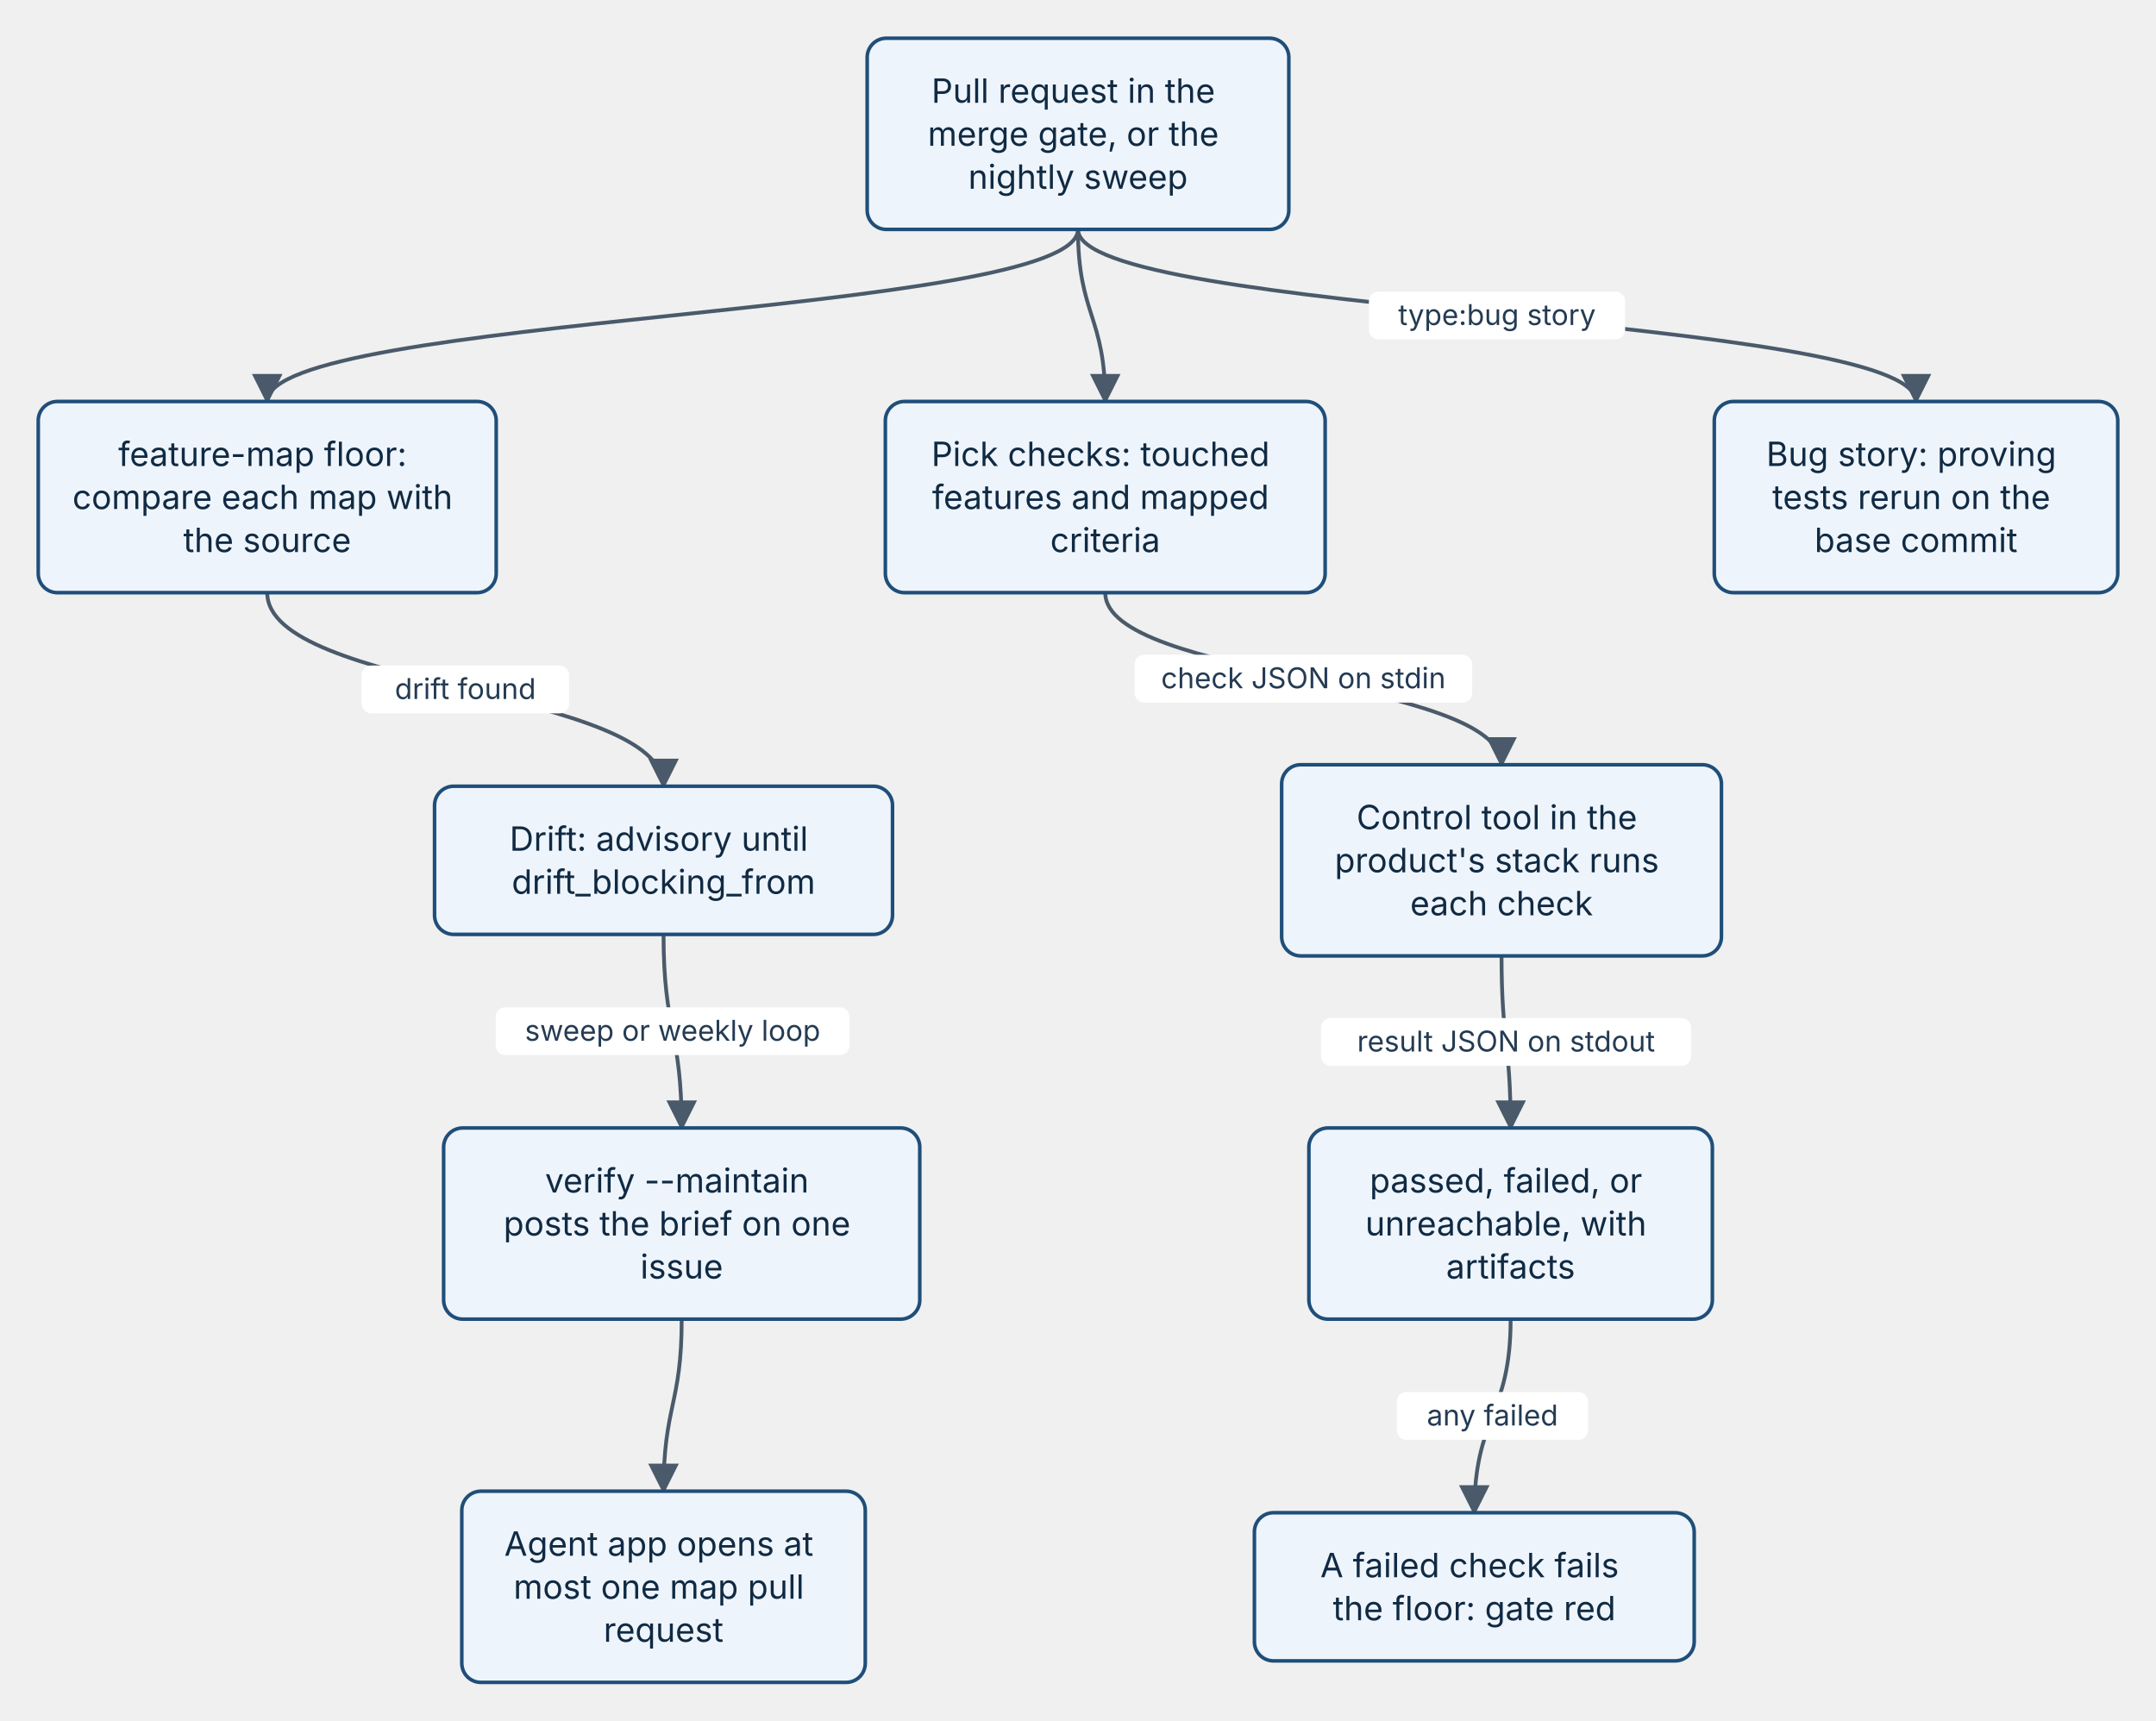
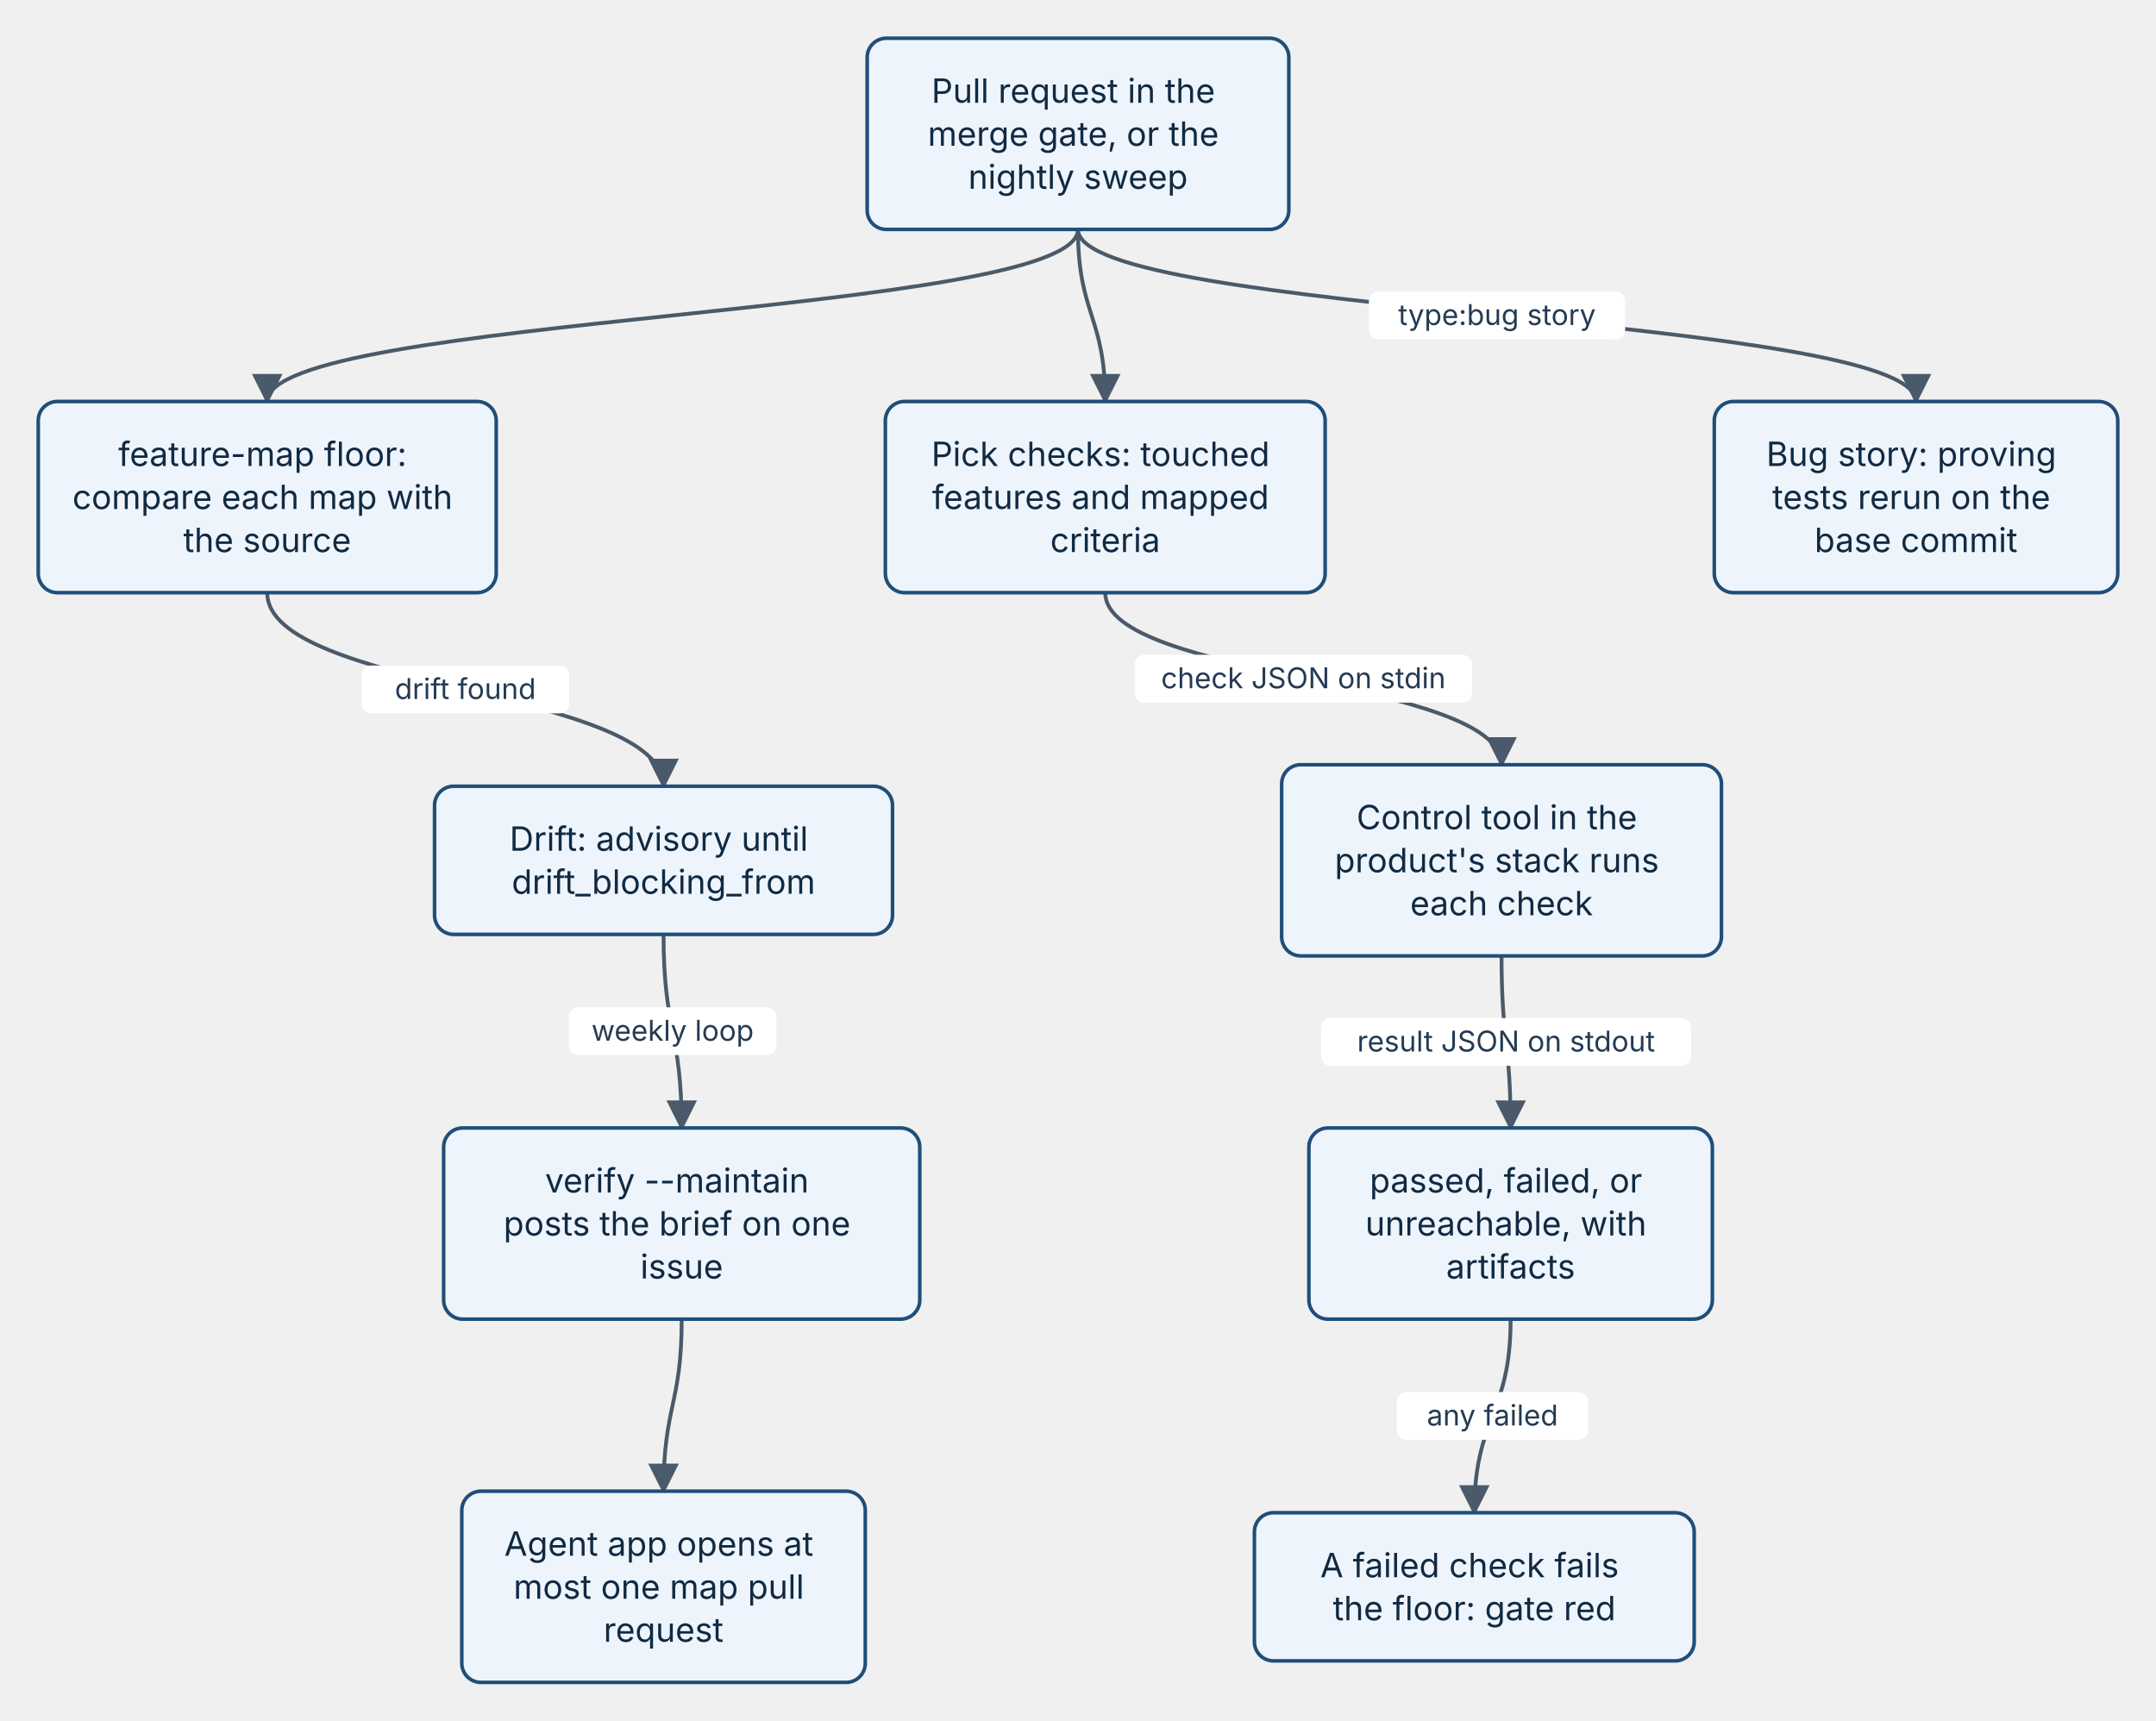
<svg xmlns="http://www.w3.org/2000/svg" viewBox="0 0 902 720" width="902" height="720" role="img" aria-labelledby="how-verify-maps-title how-verify-maps-desc" font-family="system-ui, -apple-system, 'Segoe UI', sans-serif">
  <defs>
    <marker id="how-verify-maps-arrow" viewBox="0 0 10 10" refX="9" refY="5" markerWidth="8" markerHeight="8" orient="auto-start-reverse">
      <path d="M0,0 L10,5 L0,10 z" fill="#4a5a6a" />
    </marker>
  </defs>
  <g class="edges">
    <g class="edge" data-from="run" data-to="map">
      <path d="M451.0,96.0 C451.0,132.0 111.8,132.0 111.8,168.0" fill="none" stroke="#4a5a6a" stroke-width="1.6" marker-end="url(#how-verify-maps-arrow)" />
    </g>
    <g class="edge" data-from="run" data-to="sel">
      <path d="M451.0,96.0 C451.0,132.0 462.4,132.0 462.4,168.0" fill="none" stroke="#4a5a6a" stroke-width="1.6" marker-end="url(#how-verify-maps-arrow)" />
    </g>
    <g class="edge" data-from="run" data-to="red">
      <path d="M451.0,96.0 C451.0,132.0 801.6,132.0 801.6,168.0" fill="none" stroke="#4a5a6a" stroke-width="1.6" marker-end="url(#how-verify-maps-arrow)" />
      <rect x="572.7" y="122.0" width="107.2" height="20" rx="4" fill="#ffffff" />
      <text x="626.3" y="136.0" text-anchor="middle" font-size="12" fill="#243b53">type:bug story</text>
    </g>
    <g class="edge" data-from="sel" data-to="ctl">
      <path d="M462.4,248.0 C462.4,284.0 628.2,284.0 628.2,320.0" fill="none" stroke="#4a5a6a" stroke-width="1.6" marker-end="url(#how-verify-maps-arrow)" />
      <rect x="474.7" y="274.0" width="141.2" height="20" rx="4" fill="#ffffff" />
      <text x="545.3" y="288.0" text-anchor="middle" font-size="12" fill="#243b53">check JSON on stdin</text>
    </g>
    <g class="edge" data-from="ctl" data-to="res">
      <path d="M628.2,400.0 C628.2,436.0 632.0,436.0 632.0,472.0" fill="none" stroke="#4a5a6a" stroke-width="1.6" marker-end="url(#how-verify-maps-arrow)" />
      <rect x="552.7" y="426.0" width="154.8" height="20" rx="4" fill="#ffffff" />
      <text x="630.1" y="440.0" text-anchor="middle" font-size="12" fill="#243b53">result JSON on stdout</text>
    </g>
    <g class="edge" data-from="res" data-to="gate">
      <path d="M632.0,552.0 C632.0,592.5 616.8,592.5 616.8,633.0" fill="none" stroke="#4a5a6a" stroke-width="1.6" marker-end="url(#how-verify-maps-arrow)" />
      <rect x="584.4" y="582.5" width="80.0" height="20" rx="4" fill="#ffffff" />
      <text x="624.4" y="596.5" text-anchor="middle" font-size="12" fill="#243b53">any failed</text>
    </g>
    <g class="edge" data-from="map" data-to="drift">
      <path d="M111.8,248.0 C111.8,288.5 277.6,288.5 277.6,329.0" fill="none" stroke="#4a5a6a" stroke-width="1.6" marker-end="url(#how-verify-maps-arrow)" />
      <rect x="151.3" y="278.5" width="86.8" height="20" rx="4" fill="#ffffff" />
      <text x="194.7" y="292.5" text-anchor="middle" font-size="12" fill="#243b53">drift found</text>
    </g>
    <g class="edge" data-from="drift" data-to="brief">
      <path d="M277.6,391.0 C277.6,431.5 285.2,431.5 285.2,472.0" fill="none" stroke="#4a5a6a" stroke-width="1.6" marker-end="url(#how-verify-maps-arrow)" />
-       <rect x="207.4" y="421.5" width="148.0" height="20" rx="4" fill="#ffffff" />
-       <text x="281.4" y="435.5" text-anchor="middle" font-size="12" fill="#243b53">sweep or weekly loop</text>
+       <rect x="238.0" y="421.5" width="86.8" height="20" rx="4" fill="#ffffff" />
+       <text x="281.4" y="435.5" text-anchor="middle" font-size="12" fill="#243b53">weekly loop</text>
    </g>
    <g class="edge" data-from="brief" data-to="app">
      <path d="M285.2,552.0 C285.2,588.0 277.6,588.0 277.6,624.0" fill="none" stroke="#4a5a6a" stroke-width="1.6" marker-end="url(#how-verify-maps-arrow)" />
    </g>
  </g>
  <g class="nodes">
    <g class="node" data-id="run" transform="translate(362.8,16.0)">
      <rect width="176.4" height="80.0" rx="8" fill="#eef4fb" stroke="#1f4e79" stroke-width="1.5" />
      <text text-anchor="middle" font-size="14" fill="#102a43">
        <tspan x="88.2" y="27.0">Pull request in the</tspan>
        <tspan x="88.2" y="45.0">merge gate, or the</tspan>
        <tspan x="88.2" y="63.0">nightly sweep</tspan>
      </text>
    </g>
    <g class="node" data-id="map" transform="translate(16.0,168.0)">
      <rect width="191.6" height="80.0" rx="8" fill="#eef4fb" stroke="#1f4e79" stroke-width="1.5" />
      <text text-anchor="middle" font-size="14" fill="#102a43">
        <tspan x="95.8" y="27.0">feature-map floor:</tspan>
        <tspan x="95.8" y="45.0">compare each map with</tspan>
        <tspan x="95.8" y="63.0">the source</tspan>
      </text>
    </g>
    <g class="node" data-id="sel" transform="translate(370.4,168.0)">
      <rect width="184.0" height="80.0" rx="8" fill="#eef4fb" stroke="#1f4e79" stroke-width="1.5" />
      <text text-anchor="middle" font-size="14" fill="#102a43">
        <tspan x="92.0" y="27.0">Pick checks: touched</tspan>
        <tspan x="92.0" y="45.0">features and mapped</tspan>
        <tspan x="92.0" y="63.0">criteria</tspan>
      </text>
    </g>
    <g class="node" data-id="ctl" transform="translate(536.2,320.0)">
      <rect width="184.0" height="80.0" rx="8" fill="#eef4fb" stroke="#1f4e79" stroke-width="1.5" />
      <text text-anchor="middle" font-size="14" fill="#102a43">
        <tspan x="92.0" y="27.0">Control tool in the</tspan>
        <tspan x="92.0" y="45.0">product's stack runs</tspan>
        <tspan x="92.0" y="63.0">each check</tspan>
      </text>
    </g>
    <g class="node" data-id="res" transform="translate(547.6,472.0)">
      <rect width="168.8" height="80.0" rx="8" fill="#eef4fb" stroke="#1f4e79" stroke-width="1.5" />
      <text text-anchor="middle" font-size="14" fill="#102a43">
        <tspan x="84.4" y="27.0">passed, failed, or</tspan>
        <tspan x="84.4" y="45.0">unreachable, with</tspan>
        <tspan x="84.4" y="63.0">artifacts</tspan>
      </text>
    </g>
    <g class="node" data-id="gate" transform="translate(524.8,633.0)">
      <rect width="184.0" height="62.0" rx="8" fill="#eef4fb" stroke="#1f4e79" stroke-width="1.5" />
      <text text-anchor="middle" font-size="14" fill="#102a43">
        <tspan x="92.0" y="27.0">A failed check fails</tspan>
        <tspan x="92.0" y="45.0">the floor: gate red</tspan>
      </text>
    </g>
    <g class="node" data-id="drift" transform="translate(181.8,329.0)">
      <rect width="191.6" height="62.0" rx="8" fill="#eef4fb" stroke="#1f4e79" stroke-width="1.5" />
      <text text-anchor="middle" font-size="14" fill="#102a43">
        <tspan x="95.8" y="27.0">Drift: advisory until</tspan>
        <tspan x="95.8" y="45.0">drift_blocking_from</tspan>
      </text>
    </g>
    <g class="node" data-id="brief" transform="translate(185.6,472.0)">
      <rect width="199.2" height="80.0" rx="8" fill="#eef4fb" stroke="#1f4e79" stroke-width="1.5" />
      <text text-anchor="middle" font-size="14" fill="#102a43">
        <tspan x="99.6" y="27.0">verify --maintain</tspan>
        <tspan x="99.6" y="45.0">posts the brief on one</tspan>
        <tspan x="99.6" y="63.0">issue</tspan>
      </text>
    </g>
    <g class="node" data-id="app" transform="translate(193.2,624.0)">
      <rect width="168.8" height="80.0" rx="8" fill="#eef4fb" stroke="#1f4e79" stroke-width="1.5" />
      <text text-anchor="middle" font-size="14" fill="#102a43">
        <tspan x="84.4" y="27.0">Agent app opens at</tspan>
        <tspan x="84.4" y="45.0">most one map pull</tspan>
        <tspan x="84.4" y="63.0">request</tspan>
      </text>
    </g>
    <g class="node" data-id="red" transform="translate(717.2,168.0)">
      <rect width="168.8" height="80.0" rx="8" fill="#eef4fb" stroke="#1f4e79" stroke-width="1.5" />
      <text text-anchor="middle" font-size="14" fill="#102a43">
        <tspan x="84.4" y="27.0">Bug story: proving</tspan>
        <tspan x="84.4" y="45.0">tests rerun on the</tspan>
        <tspan x="84.4" y="63.0">base commit</tspan>
      </text>
    </g>
  </g>
</svg>
